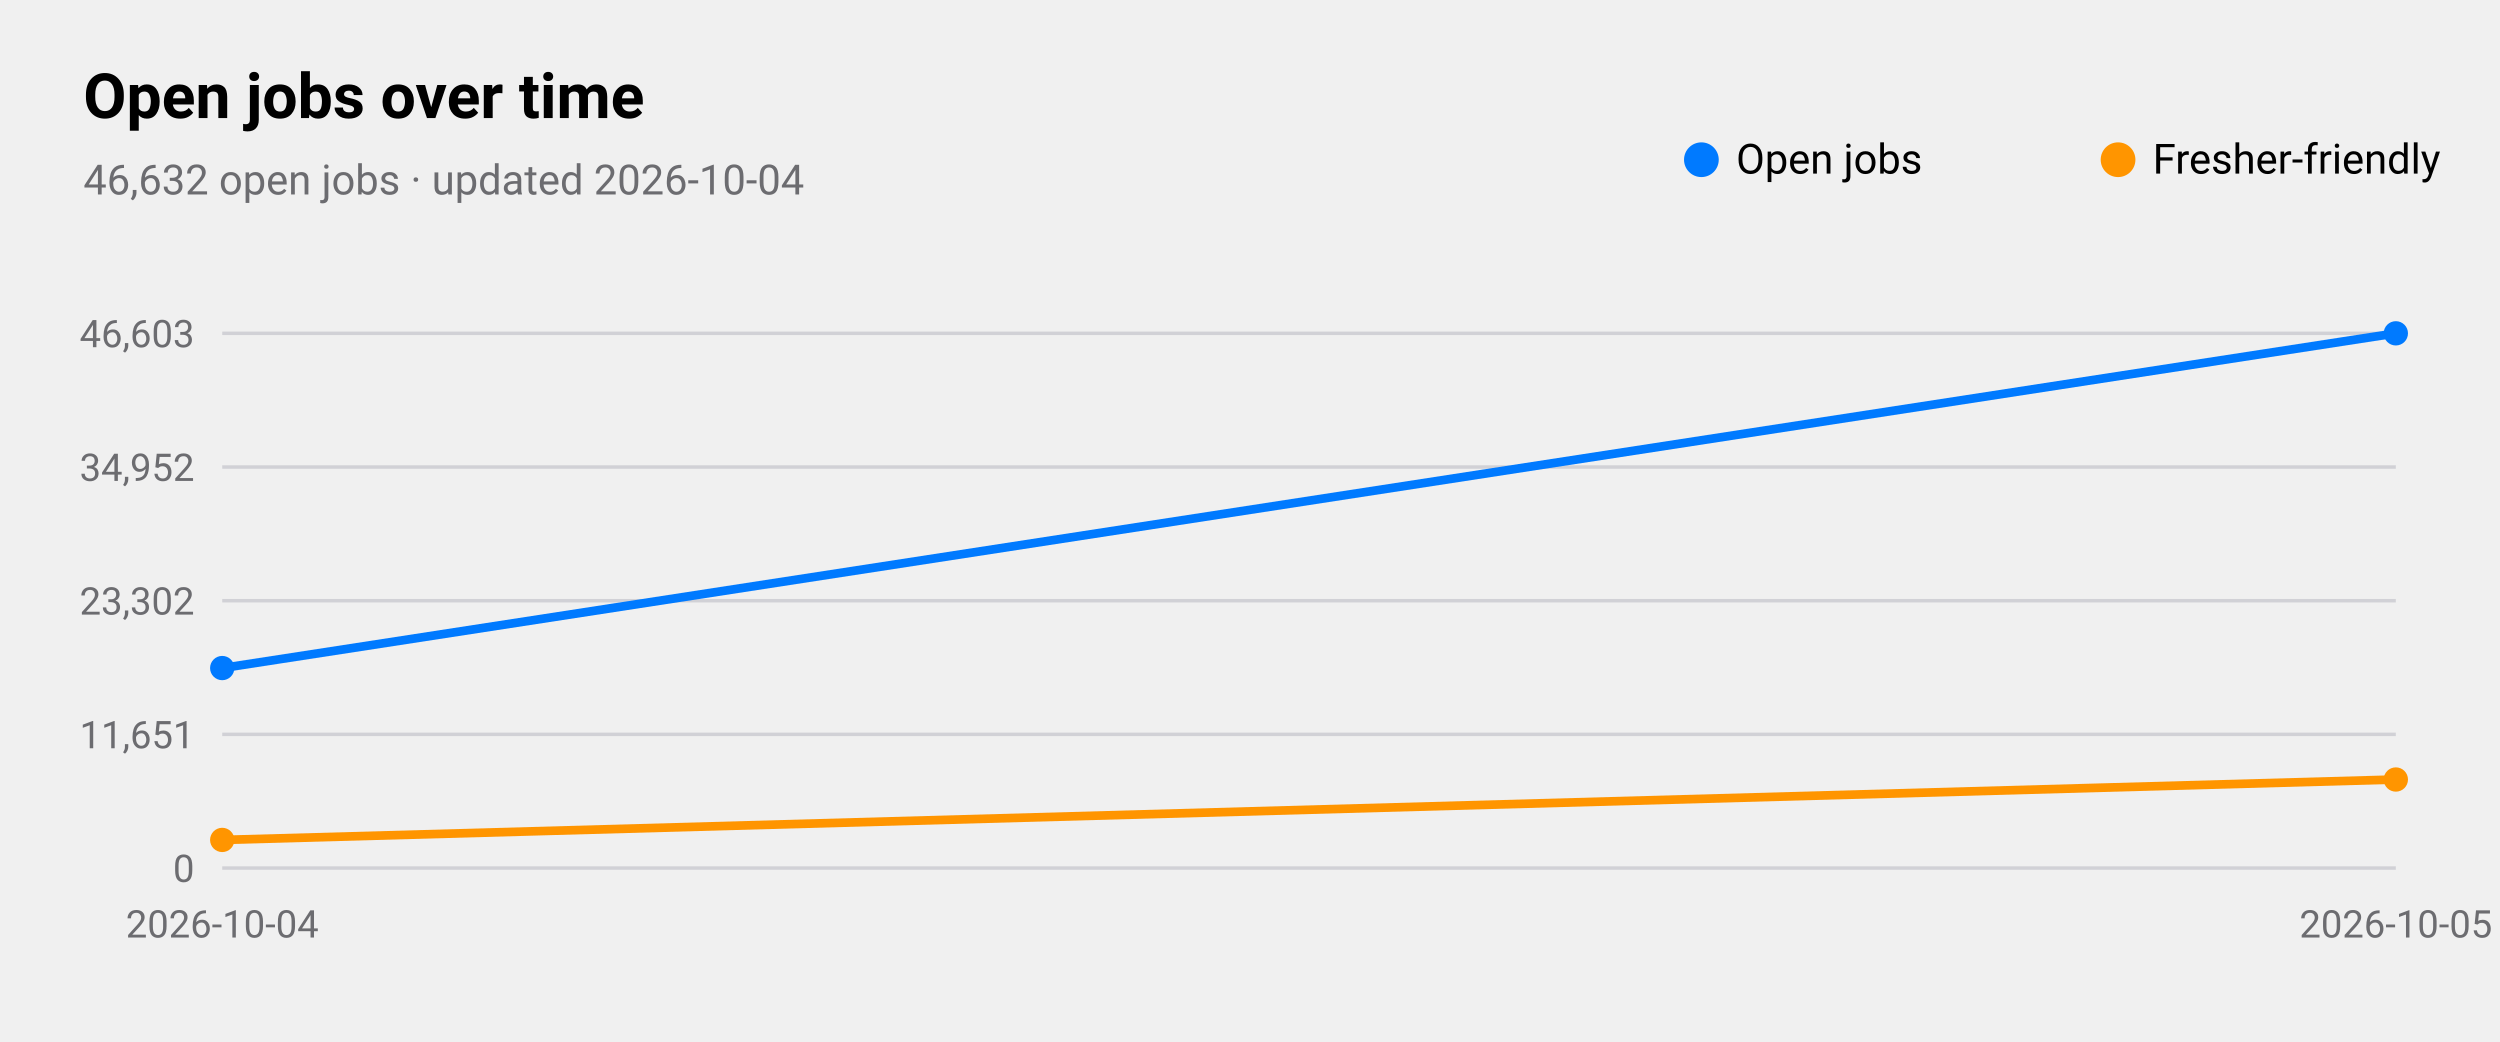
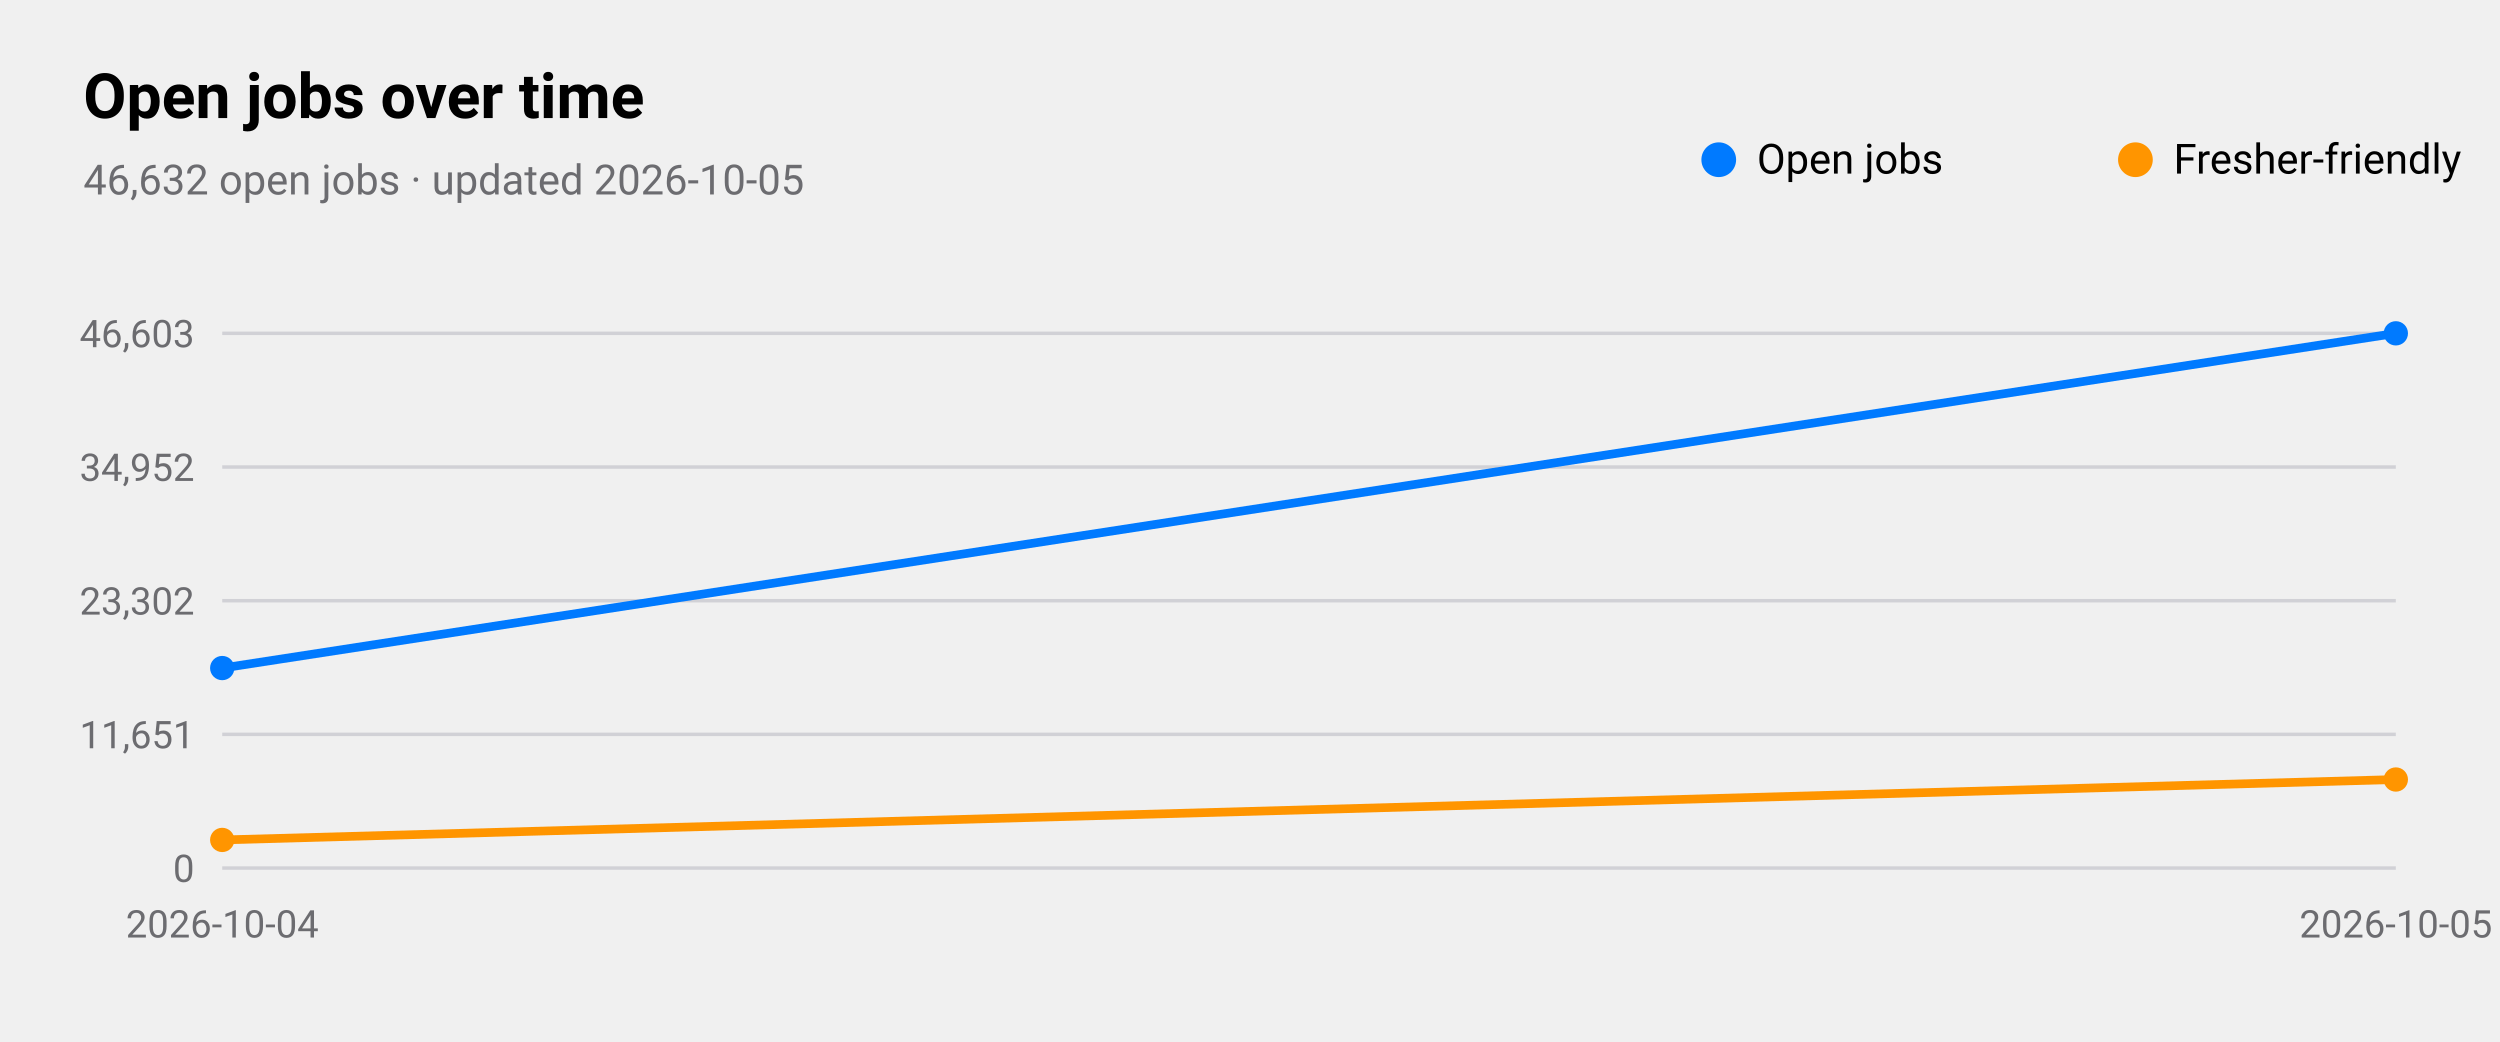
<svg xmlns="http://www.w3.org/2000/svg" viewBox="0 0 720 300" width="720" height="300" role="img" aria-label="Open jobs over time">
  <style>
text{font-family:-apple-system,BlinkMacSystemFont,"SF Pro Text","Helvetica Neue","Segoe UI",Roboto,sans-serif;fill:#000}
.sub,.val,.axis{fill:#6c6c70}.bar{fill:#007aff}.track{fill:#e5e5ea}.grid{stroke:#d1d1d6}
.l1{fill:none;stroke:#007aff;stroke-width:2.5}.d1{fill:#007aff}.l2{fill:none;stroke:#ff9500;stroke-width:2.5}.d2{fill:#ff9500}
+ .l3{fill:none;stroke:#34c759;stroke-width:2.5}.d3{fill:#34c759}.l4{fill:none;stroke:#af52de;stroke-width:2.5}.d4{fill:#af52de}
+ .l5{fill:none;stroke:#ff3b30;stroke-width:2.5}.d5{fill:#ff3b30}.l6{fill:none;stroke:#00b8d4;stroke-width:2.5}.d6{fill:#00b8d4}
@media(prefers-color-scheme:dark){text{fill:#fff}.sub,.val,.axis{fill:#98989d}.bar{fill:#0a84ff}.track{fill:#2c2c2e}.grid{stroke:#38383a}
- .l1{stroke:#0a84ff}.d1{fill:#0a84ff}.l2{stroke:#ff9f0a}.d2{fill:#ff9f0a}}
+ .l1{stroke:#0a84ff}.d1{fill:#0a84ff}.l2{stroke:#ff9f0a}.d2{fill:#ff9f0a}
+ .l3{stroke:#30d158}.d3{fill:#30d158}.l4{stroke:#bf5af2}.d4{fill:#bf5af2}.l5{stroke:#ff453a}.d5{fill:#ff453a}.l6{stroke:#40cbe0}.d6{fill:#40cbe0}}
</style>
  <text x="24" y="34" font-size="18" font-weight="600">Open jobs over time</text>
-   <text class="sub" x="24" y="56" font-size="12">46,632 open jobs · updated 2026-10-04</text>
+   <text class="sub" x="24" y="56" font-size="12">46,632 open jobs · updated 2026-10-05</text>
  <line class="grid" x1="64" x2="690" y1="250.0" y2="250.0" />
  <text class="axis" x="56" y="254.0" font-size="11" text-anchor="end">0</text>
  <line class="grid" x1="64" x2="690" y1="211.5" y2="211.5" />
  <text class="axis" x="56" y="215.5" font-size="11" text-anchor="end">11,651</text>
  <line class="grid" x1="64" x2="690" y1="173.0" y2="173.0" />
  <text class="axis" x="56" y="177.0" font-size="11" text-anchor="end">23,302</text>
  <line class="grid" x1="64" x2="690" y1="134.5" y2="134.5" />
  <text class="axis" x="56" y="138.5" font-size="11" text-anchor="end">34,952</text>
  <line class="grid" x1="64" x2="690" y1="96.0" y2="96.0" />
  <text class="axis" x="56" y="100.0" font-size="11" text-anchor="end">46,603</text>
  <text class="axis" x="64.0" y="270" font-size="11" text-anchor="middle">2026-10-04</text>
  <text class="axis" x="690.0" y="270" font-size="11" text-anchor="middle">2026-10-05</text>
  <polyline class="l1" points="64.0,192.4 690.0,96.0" />
  <circle class="d1" cx="64.0" cy="192.4" r="3.5" />
  <circle class="d1" cx="690.0" cy="96.0" r="3.5" />
-   <circle class="d1" cx="490" cy="46" r="5" />
-   <text x="500" y="50" font-size="12">Open jobs</text>
+   <circle class="d1" cx="495" cy="46" r="5" />
+   <text x="506" y="50" font-size="12">Open jobs</text>
  <polyline class="l2" points="64.0,241.9 690.0,224.5" />
  <circle class="d2" cx="64.0" cy="241.9" r="3.5" />
  <circle class="d2" cx="690.0" cy="224.5" r="3.5" />
-   <circle class="d2" cx="610" cy="46" r="5" />
-   <text x="620" y="50" font-size="12">Fresher-friendly</text>
+   <circle class="d2" cx="615" cy="46" r="5" />
+   <text x="626" y="50" font-size="12">Fresher-friendly</text>
</svg>
